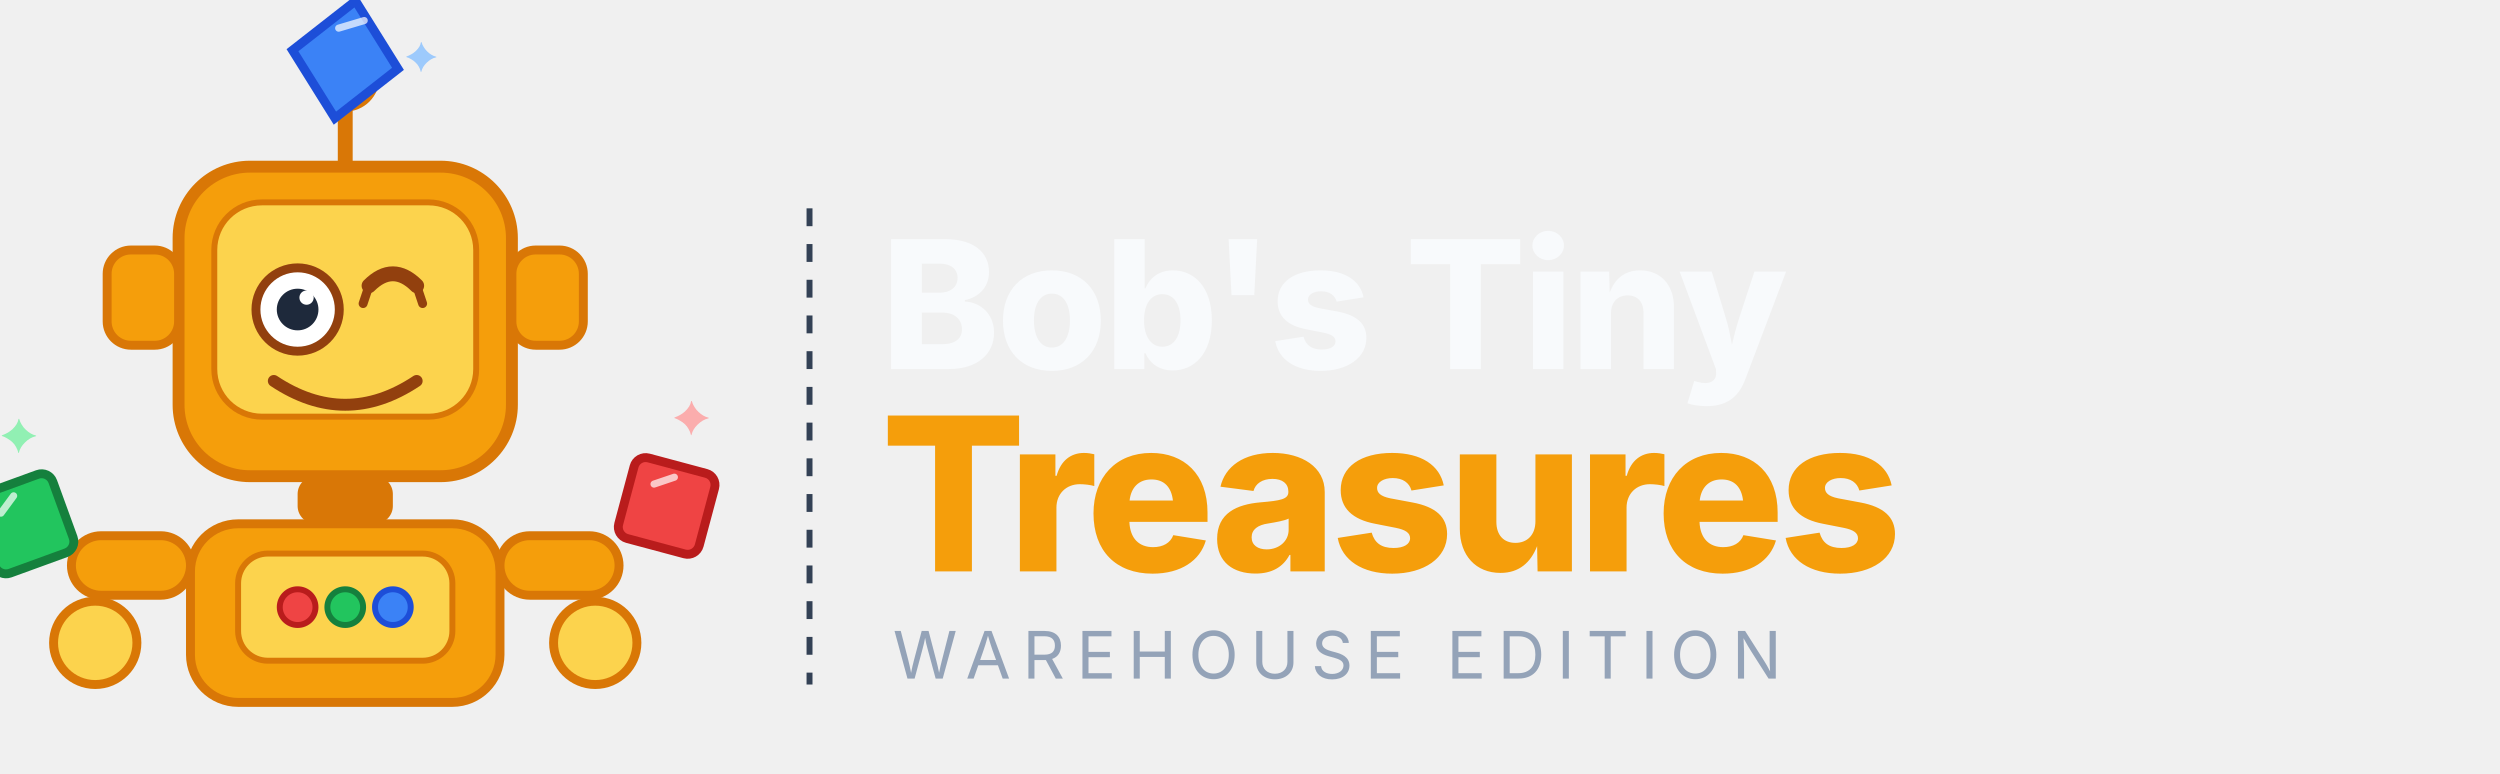
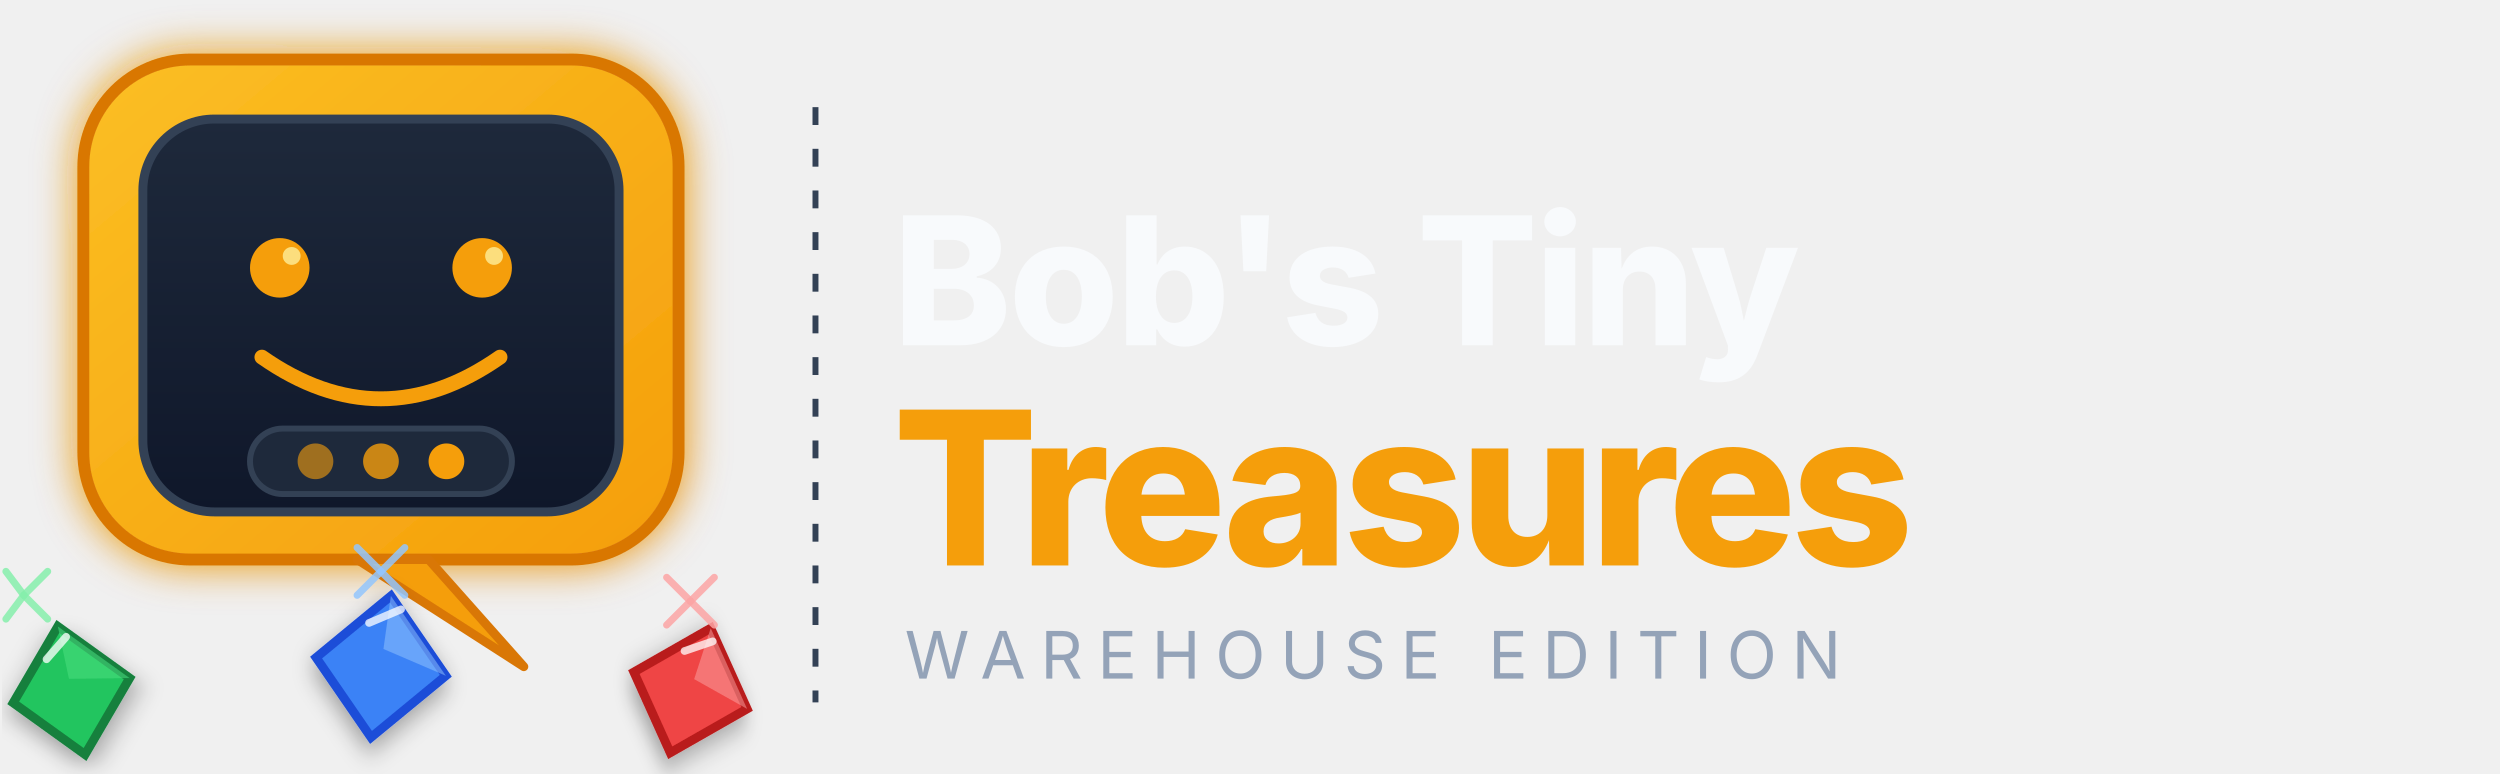
<svg xmlns="http://www.w3.org/2000/svg" viewBox="0 0 420 130" role="img" aria-label="Bob's Tiny Treasures logo">
-   <line x1="58" y1="18" x2="58" y2="30" stroke="#d97706" stroke-width="2.5" stroke-linecap="round" />
-   <circle cx="58" cy="13" r="5" fill="#fbbf24" stroke="#d97706" stroke-width="1.5" />
-   <line x1="58" y1="13" x2="52" y2="7" stroke="#fde68a" stroke-width="1" stroke-linecap="round" />
-   <line x1="58" y1="13" x2="64" y2="7" stroke="#fde68a" stroke-width="1" stroke-linecap="round" />
-   <line x1="58" y1="13" x2="58" y2="5" stroke="#fde68a" stroke-width="1" stroke-linecap="round" />
-   <rect x="30" y="28" width="56" height="52" rx="12" ry="12" fill="#f59e0b" stroke="#d97706" stroke-width="2" />
-   <rect x="36" y="34" width="44" height="36" rx="8" ry="8" fill="#fcd34d" stroke="#d97706" stroke-width="1" />
-   <circle cx="50" cy="52" r="7" fill="white" stroke="#92400e" stroke-width="1.5" />
-   <circle cx="50" cy="52" r="3.5" fill="#1e293b" />
-   <circle cx="51.5" cy="50" r="1.2" fill="white" />
-   <path d="M 62 48 Q 66 44 70 48" stroke="#92400e" stroke-width="2.5" stroke-linecap="round" fill="none" />
-   <line x1="62" y1="48" x2="61" y2="51" stroke="#92400e" stroke-width="1.5" stroke-linecap="round" />
-   <line x1="70" y1="48" x2="71" y2="51" stroke="#92400e" stroke-width="1.5" stroke-linecap="round" />
-   <path d="M 46 64 Q 58 72 70 64" stroke="#92400e" stroke-width="2" stroke-linecap="round" fill="none" />
-   <rect x="18" y="42" width="12" height="16" rx="4" ry="4" fill="#f59e0b" stroke="#d97706" stroke-width="1.5" />
-   <rect x="86" y="42" width="12" height="16" rx="4" ry="4" fill="#f59e0b" stroke="#d97706" stroke-width="1.5" />
-   <rect x="50" y="80" width="16" height="8" rx="3" fill="#d97706" />
-   <rect x="32" y="88" width="52" height="30" rx="8" fill="#f59e0b" stroke="#d97706" stroke-width="1.5" />
-   <rect x="40" y="93" width="36" height="18" rx="5" fill="#fcd34d" stroke="#d97706" stroke-width="1" />
-   <circle cx="50" cy="102" r="3" fill="#ef4444" stroke="#b91c1c" stroke-width="1" />
-   <circle cx="58" cy="102" r="3" fill="#22c55e" stroke="#15803d" stroke-width="1" />
-   <circle cx="66" cy="102" r="3" fill="#3b82f6" stroke="#1d4ed8" stroke-width="1" />
-   <rect x="12" y="90" width="20" height="10" rx="5" fill="#f59e0b" stroke="#d97706" stroke-width="1.5" />
-   <rect x="84" y="90" width="20" height="10" rx="5" fill="#f59e0b" stroke="#d97706" stroke-width="1.5" />
-   <circle cx="16" cy="108" r="7" fill="#fcd34d" stroke="#d97706" stroke-width="1.5" />
-   <circle cx="100" cy="108" r="7" fill="#fcd34d" stroke="#d97706" stroke-width="1.5" />
-   <g transform="translate(4, 88) rotate(-20)">
-     <rect x="-7" y="-7" width="14" height="14" rx="2" fill="#22c55e" stroke="#15803d" stroke-width="1.5" />
-     <line x1="-3" y1="-3" x2="0" y2="-5" stroke="white" stroke-width="1.2" stroke-linecap="round" opacity="0.7" />
+   <defs>
+     <filter id="amber-glow" x="-20%" y="-20%" width="140%" height="140%">
+       <feGaussianBlur stdDeviation="3.5" result="blur" />
+       <feMerge>
+         <feMergeNode in="blur" />
+         <feMergeNode in="SourceGraphic" />
+       </feMerge>
+     </filter>
+     <filter id="gem-shadow" x="-30%" y="-30%" width="160%" height="160%">
+       <feDropShadow dx="0" dy="1.5" stdDeviation="2" flood-color="#000" flood-opacity="0.35" />
+     </filter>
+     <linearGradient id="bubble-fill" x1="0%" y1="0%" x2="100%" y2="100%">
+       <stop offset="0%" stop-color="#fbbf24" />
+       <stop offset="100%" stop-color="#f59e0b" />
+     </linearGradient>
+     <linearGradient id="faceplate-fill" x1="0%" y1="0%" x2="0%" y2="100%">
+       <stop offset="0%" stop-color="#1e293b" />
+       <stop offset="100%" stop-color="#0f172a" />
+     </linearGradient>
+   </defs>
+   <rect x="14" y="10" width="100" height="84" rx="18" ry="18" fill="url(#bubble-fill)" stroke="#d97706" stroke-width="2" filter="url(#amber-glow)" />
+   <path d="M 72 94 L 88 112 L 60 94 Z" fill="#f59e0b" stroke="#d97706" stroke-width="1.5" stroke-linejoin="round" />
+   <rect x="24" y="20" width="80" height="66" rx="12" ry="12" fill="url(#faceplate-fill)" stroke="#334155" stroke-width="1.5" />
+   <circle cx="47" cy="45" r="5" fill="#f59e0b" />
+   <circle cx="49" cy="43" r="1.5" fill="#fde68a" opacity="0.9" />
+   <circle cx="81" cy="45" r="5" fill="#f59e0b" />
+   <circle cx="83" cy="43" r="1.5" fill="#fde68a" opacity="0.9" />
+   <path d="M 44 60 Q 64 74 84 60" stroke="#f59e0b" stroke-width="2.5" stroke-linecap="round" fill="none" />
+   <rect x="42" y="72" width="44" height="11" rx="5.5" fill="#1e293b" stroke="#334155" stroke-width="1" />
+   <circle cx="53" cy="77.5" r="3" fill="#f59e0b" opacity="0.6" />
+   <circle cx="64" cy="77.5" r="3" fill="#f59e0b" opacity="0.8" />
+   <circle cx="75" cy="77.5" r="3" fill="#f59e0b" />
+   <g transform="translate(12, 116) rotate(-12)" filter="url(#gem-shadow)">
+     <polygon points="0,-11 10,0 0,11 -10,0" fill="#22c55e" stroke="#15803d" stroke-width="1.5" />
+     <polygon points="0,-11 10,0 0,-2" fill="#4ade80" opacity="0.55" />
+     <line x1="-3" y1="-6" x2="1" y2="-9" stroke="white" stroke-width="1.3" stroke-linecap="round" opacity="0.75" />
  </g>
-   <text x="0" y="76" font-size="8" fill="#86efac" opacity="0.9">✦</text>
-   <g transform="translate(112, 85) rotate(15)">
-     <rect x="-7" y="-7" width="14" height="14" rx="2" fill="#ef4444" stroke="#b91c1c" stroke-width="1.5" />
-     <line x1="-3" y1="-3" x2="0" y2="-5" stroke="white" stroke-width="1.2" stroke-linecap="round" opacity="0.7" />
+   <line x1="4" y1="100" x2="1" y2="96" stroke="#86efac" stroke-width="1.2" stroke-linecap="round" opacity="0.85" />
+   <line x1="4" y1="100" x2="8" y2="96" stroke="#86efac" stroke-width="1.2" stroke-linecap="round" opacity="0.85" />
+   <line x1="4" y1="100" x2="1" y2="104" stroke="#86efac" stroke-width="1.2" stroke-linecap="round" opacity="0.85" />
+   <line x1="4" y1="100" x2="8" y2="104" stroke="#86efac" stroke-width="1.2" stroke-linecap="round" opacity="0.85" />
+   <g transform="translate(64, 112) rotate(8)" filter="url(#gem-shadow)">
+     <polygon points="0,-12 11,0 0,12 -11,0" fill="#3b82f6" stroke="#1d4ed8" stroke-width="1.5" />
+     <polygon points="0,-12 11,0 0,-3" fill="#93c5fd" opacity="0.5" />
+     <line x1="-3" y1="-7" x2="2" y2="-10" stroke="white" stroke-width="1.3" stroke-linecap="round" opacity="0.75" />
  </g>
-   <text x="113" y="73" font-size="8" fill="#fca5a5" opacity="0.9">✦</text>
-   <g transform="translate(58, 10) rotate(10)">
-     <polygon points="0,-10 9,0 0,10 -9,0" fill="#3b82f6" stroke="#1d4ed8" stroke-width="1.5" />
-     <line x1="-2" y1="-5" x2="2" y2="-7" stroke="white" stroke-width="1.2" stroke-linecap="round" opacity="0.7" />
+   <line x1="64" y1="96" x2="60" y2="92" stroke="#93c5fd" stroke-width="1.2" stroke-linecap="round" opacity="0.85" />
+   <line x1="64" y1="96" x2="68" y2="92" stroke="#93c5fd" stroke-width="1.2" stroke-linecap="round" opacity="0.85" />
+   <line x1="64" y1="96" x2="60" y2="100" stroke="#93c5fd" stroke-width="1.2" stroke-linecap="round" opacity="0.85" />
+   <line x1="64" y1="96" x2="68" y2="100" stroke="#93c5fd" stroke-width="1.2" stroke-linecap="round" opacity="0.85" />
+   <g transform="translate(116, 116) rotate(18)" filter="url(#gem-shadow)">
+     <polygon points="0,-11 10,0 0,11 -10,0" fill="#ef4444" stroke="#b91c1c" stroke-width="1.5" />
+     <polygon points="0,-11 10,0 0,-2" fill="#fca5a5" opacity="0.5" />
+     <line x1="-3" y1="-6" x2="1" y2="-9" stroke="white" stroke-width="1.3" stroke-linecap="round" opacity="0.75" />
  </g>
-   <text x="68" y="12" font-size="7" fill="#93c5fd" opacity="0.9">✦</text>
-   <text x="148" y="62" font-family="-apple-system, 'Segoe UI', system-ui, sans-serif" font-size="30" font-weight="800" fill="#f8fafc" letter-spacing="-0.5">Bob's Tiny</text>
-   <text x="148" y="96" font-family="-apple-system, 'Segoe UI', system-ui, sans-serif" font-size="36" font-weight="800" fill="#f59e0b" letter-spacing="-1">Treasures</text>
-   <text x="150" y="114" font-family="-apple-system, 'Segoe UI', system-ui, sans-serif" font-size="11" font-weight="400" fill="#94a3b8" letter-spacing="2">WAREHOUSE  EDITION</text>
-   <line x1="136" y1="35" x2="136" y2="115" stroke="#334155" stroke-width="1" stroke-dasharray="3 3" />
+   <line x1="116" y1="101" x2="112" y2="97" stroke="#fca5a5" stroke-width="1.2" stroke-linecap="round" opacity="0.85" />
+   <line x1="116" y1="101" x2="120" y2="97" stroke="#fca5a5" stroke-width="1.2" stroke-linecap="round" opacity="0.85" />
+   <line x1="116" y1="101" x2="112" y2="105" stroke="#fca5a5" stroke-width="1.2" stroke-linecap="round" opacity="0.85" />
+   <line x1="116" y1="101" x2="120" y2="105" stroke="#fca5a5" stroke-width="1.2" stroke-linecap="round" opacity="0.85" />
+   <line x1="137" y1="18" x2="137" y2="118" stroke="#334155" stroke-width="1" stroke-dasharray="3 4" />
+   <text x="150" y="58" font-family="-apple-system, 'Segoe UI', system-ui, sans-serif" font-size="30" font-weight="800" fill="#f8fafc" letter-spacing="-0.5">Bob's Tiny</text>
+   <text x="150" y="95" font-family="-apple-system, 'Segoe UI', system-ui, sans-serif" font-size="36" font-weight="800" fill="#f59e0b" letter-spacing="-1">Treasures</text>
+   <text x="152" y="114" font-family="-apple-system, 'Segoe UI', system-ui, sans-serif" font-size="11" font-weight="400" fill="#94a3b8" letter-spacing="2.5">WAREHOUSE  EDITION</text>
</svg>
